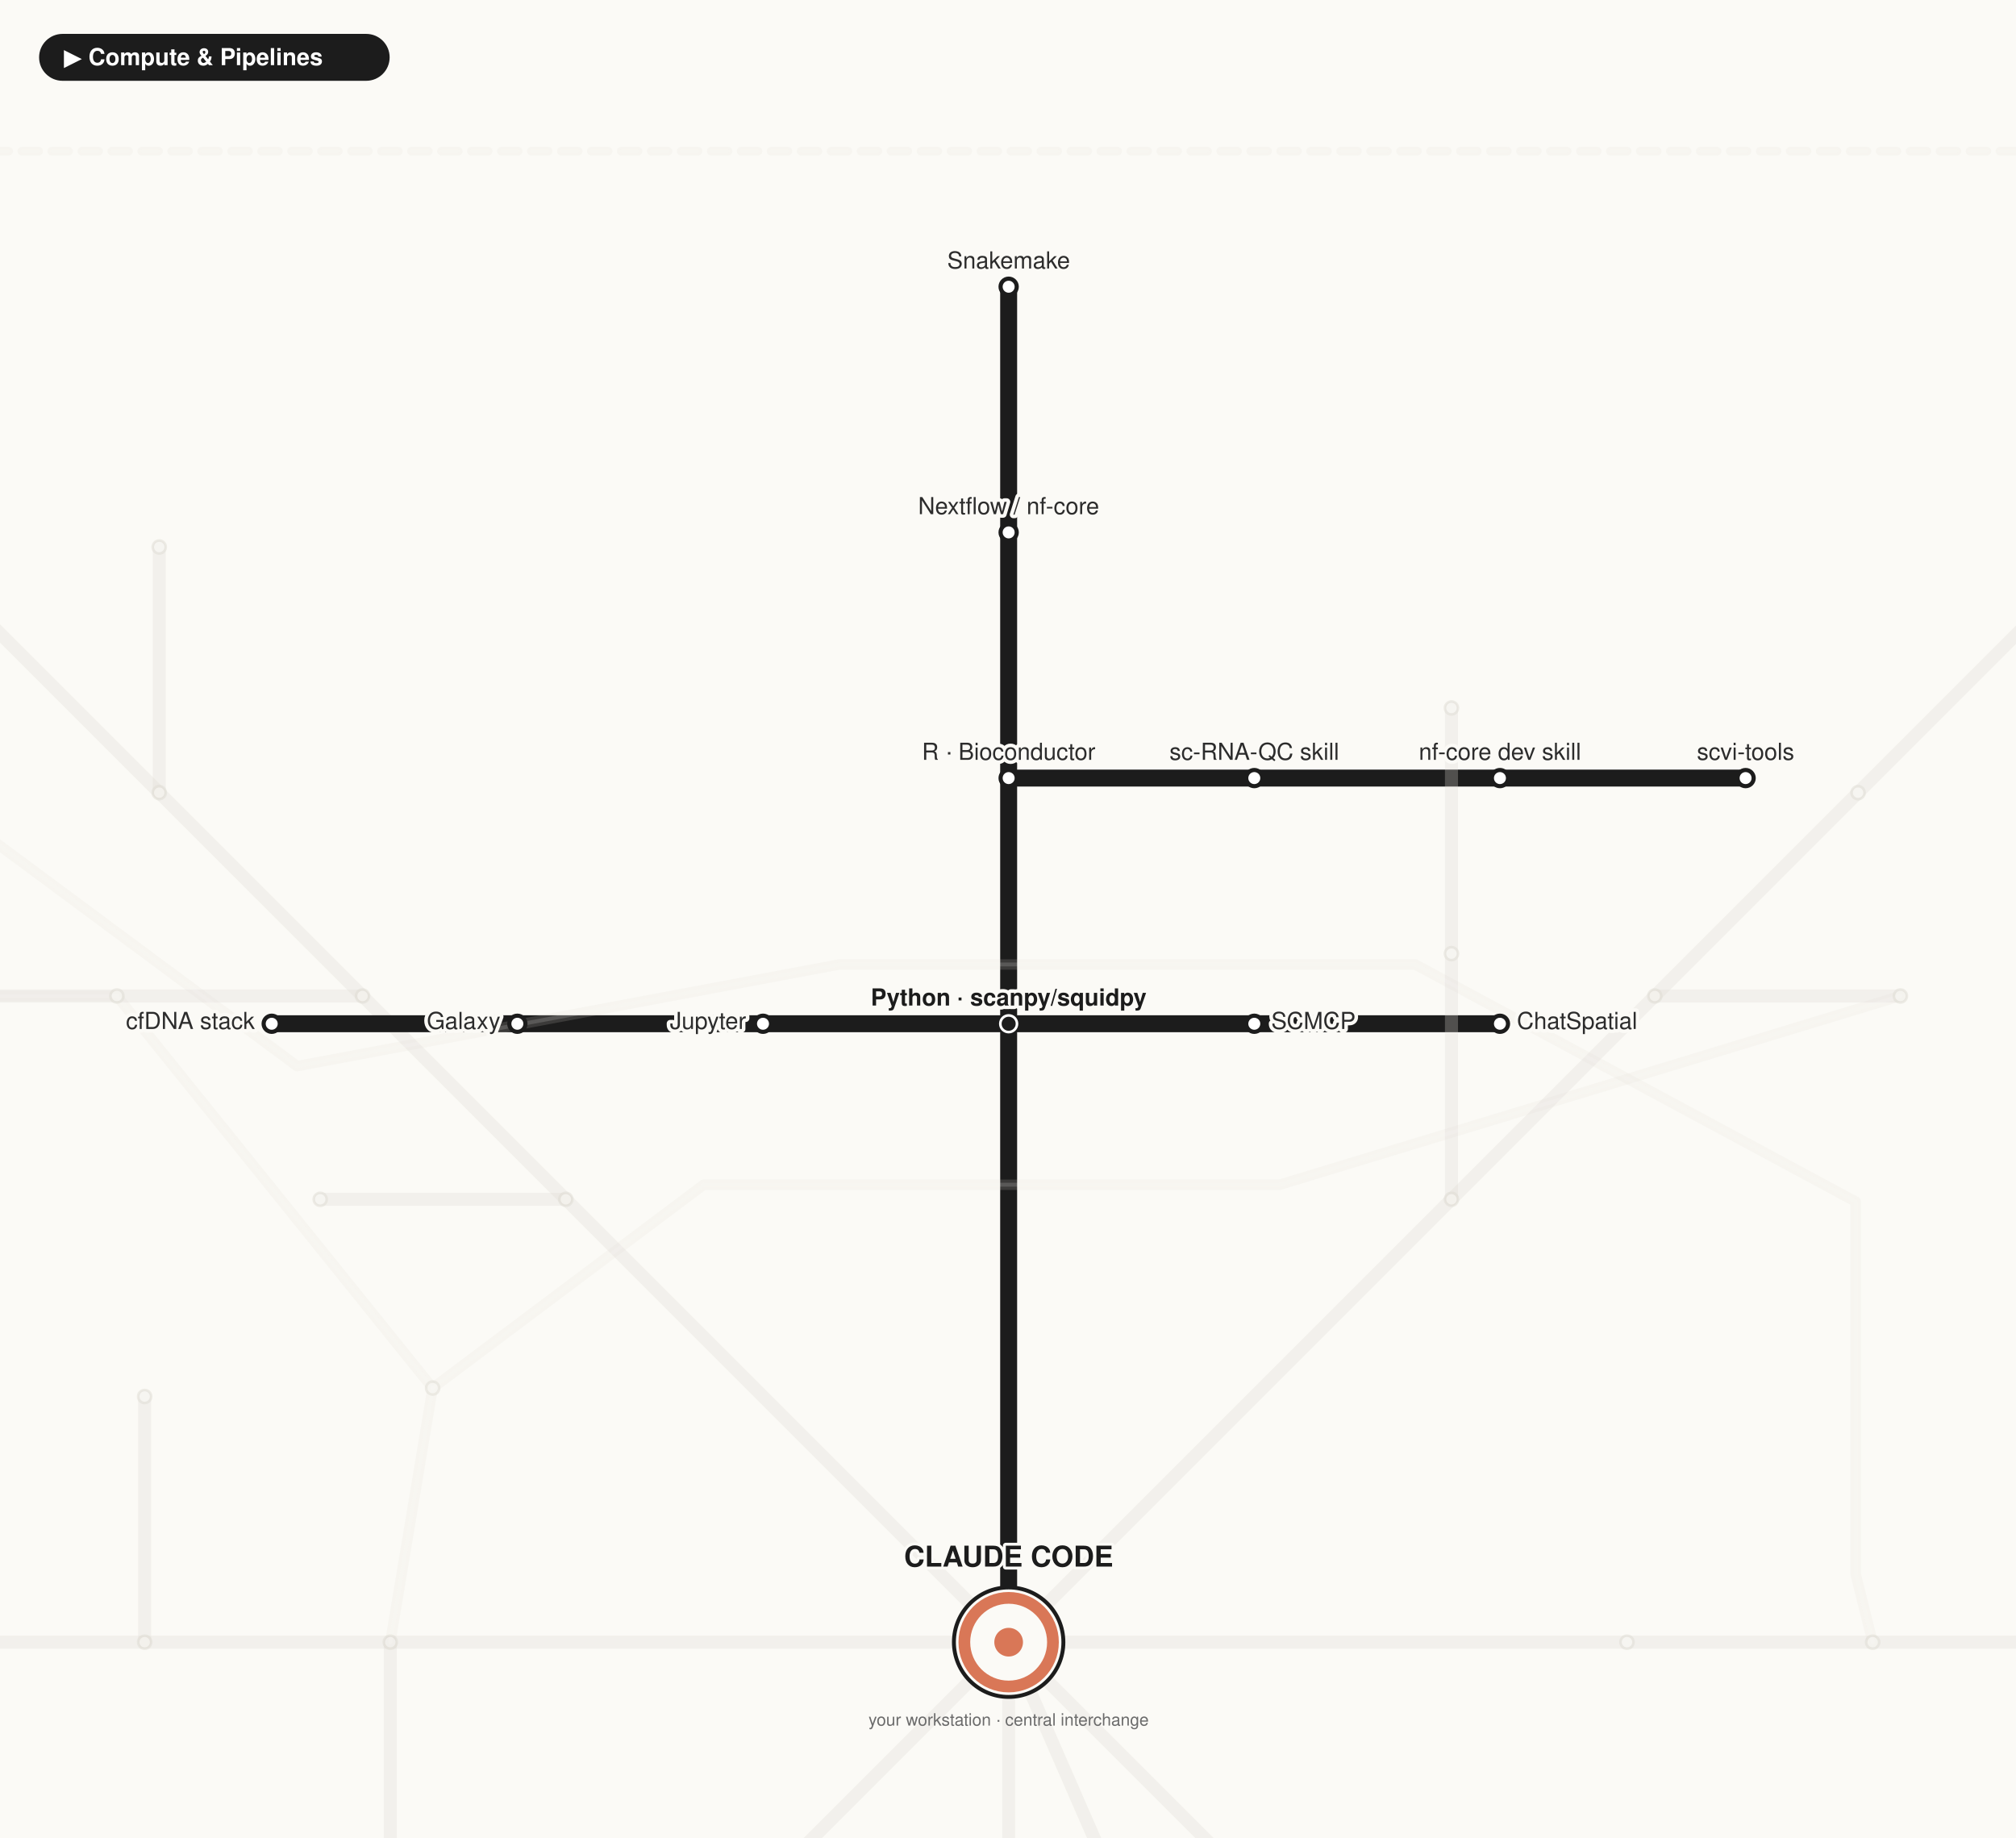
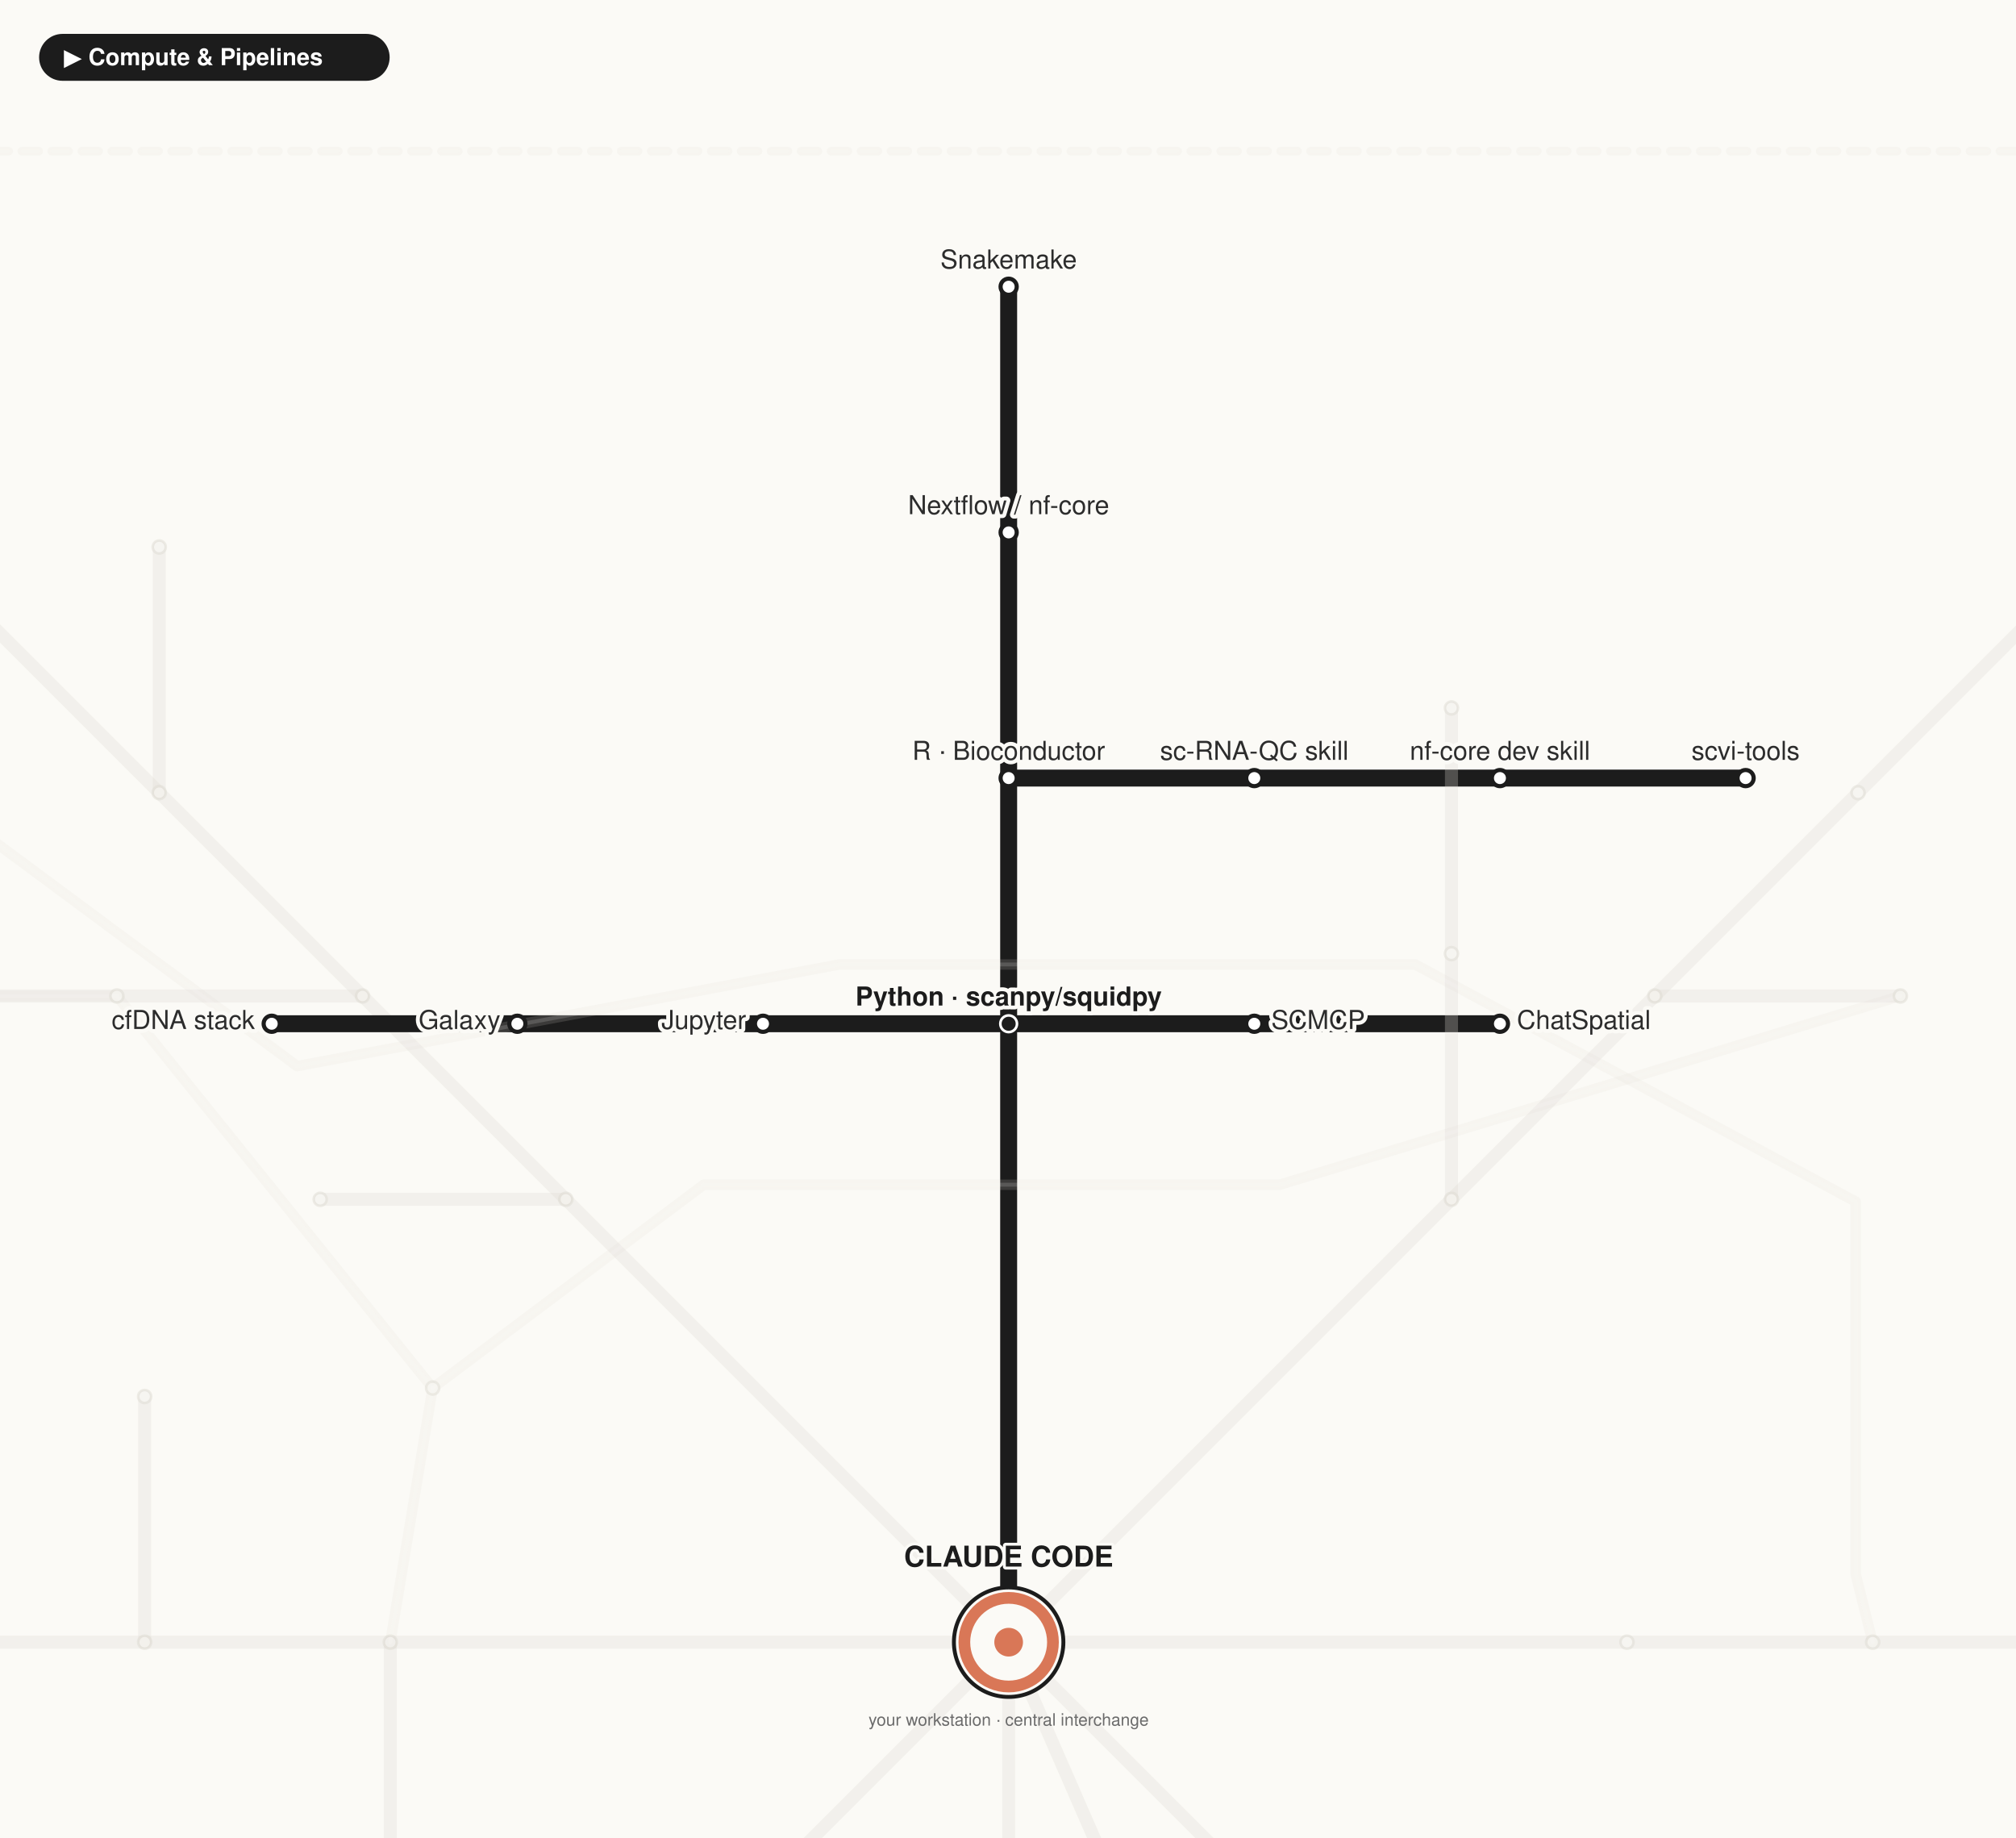
<svg xmlns="http://www.w3.org/2000/svg" id="map" viewBox="1242 446 1547 1410" font-family="Helvetica Neue, Helvetica, Arial, sans-serif">
  <rect x="0" y="0" width="4032" height="3674" fill="#fbfaf6" />
  <path d="M -20 3314 C 887 3274, 1210 3384, 1613 3360 S 2500 3284, 2943 3352 S 3548 3396, 4052 3340" fill="none" stroke="#cfe3ef" stroke-width="40" stroke-linecap="round" opacity="1.0" />
  <text x="195" y="3304" font-size="17" font-style="italic" fill="#5f86a0">the cfDNA river</text>
  <polyline points="2016.0,1706.0 1730.0,1706.0 1541.5,1706.0 1353.0,1706.0 1164.5,1706.0 976.0,1706.0 787.5,1706.0 599.0,1706.0" fill="none" stroke="#dcd9d0" stroke-width="10" stroke-linecap="round" stroke-linejoin="round" opacity="0.28" />
  <polyline points="1541.5,1706.0 1541.5,1894.5 1541.5,2083.0 1541.5,2271.5" fill="none" stroke="#dcd9d0" stroke-width="10" stroke-linecap="round" stroke-linejoin="round" opacity="0.28" />
  <polyline points="1353.0,1706.0 1353.0,1517.5" fill="none" stroke="#dcd9d0" stroke-width="10" stroke-linecap="round" stroke-linejoin="round" opacity="0.28" />
  <polyline points="2016.0,1706.0 1832.2,1522.2 1676.2,1366.2 1520.2,1210.2 1364.2,1054.2 1208.2,898.2 1052.2,742.2" fill="none" stroke="#dcd9d0" stroke-width="10" stroke-linecap="round" stroke-linejoin="round" opacity="0.28" />
  <polyline points="1676.2,1366.2 1487.7,1366.2" fill="none" stroke="#dcd9d0" stroke-width="10" stroke-linecap="round" stroke-linejoin="round" opacity="0.28" />
  <polyline points="1520.2,1210.2 1331.7,1210.2 1143.2,1210.2 954.7,1210.2" fill="none" stroke="#dcd9d0" stroke-width="10" stroke-linecap="round" stroke-linejoin="round" opacity="0.28" />
  <polyline points="1143.2,1210.2 1143.2,1021.7 1143.2,833.2" fill="none" stroke="#dcd9d0" stroke-width="10" stroke-linecap="round" stroke-linejoin="round" opacity="0.28" />
  <polyline points="1364.2,1054.2 1364.2,865.7" fill="none" stroke="#dcd9d0" stroke-width="10" stroke-linecap="round" stroke-linejoin="round" opacity="0.28" />
  <polyline points="2016.0,1706.0 2016.0,1420.0 2016.0,1231.5 2016.0,1043.0 2016.0,854.5 2016.0,666.0" fill="none" stroke="#1C1C1C" stroke-width="13" stroke-linecap="round" stroke-linejoin="round" opacity="1.0" />
  <polyline points="2016.0,1231.5 2204.5,1231.5 2393.0,1231.5" fill="none" stroke="#1C1C1C" stroke-width="13" stroke-linecap="round" stroke-linejoin="round" opacity="1.0" />
  <polyline points="2016.0,1231.5 1827.5,1231.5 1639.0,1231.5 1450.5,1231.5" fill="none" stroke="#1C1C1C" stroke-width="13" stroke-linecap="round" stroke-linejoin="round" opacity="1.0" />
  <polyline points="2016.0,1043.0 2204.5,1043.0 2393.0,1043.0 2581.5,1043.0" fill="none" stroke="#1C1C1C" stroke-width="13" stroke-linecap="round" stroke-linejoin="round" opacity="1.0" />
  <polyline points="2016.0,1706.0 2199.8,1522.2 2355.8,1366.2 2511.8,1210.2 2667.8,1054.2 2823.8,898.2" fill="none" stroke="#dcd9d0" stroke-width="10" stroke-linecap="round" stroke-linejoin="round" opacity="0.28" />
  <polyline points="2355.8,1366.2 2355.8,1177.7 2355.8,989.2" fill="none" stroke="#dcd9d0" stroke-width="10" stroke-linecap="round" stroke-linejoin="round" opacity="0.28" />
  <polyline points="2511.8,1210.2 2700.3,1210.2" fill="none" stroke="#dcd9d0" stroke-width="10" stroke-linecap="round" stroke-linejoin="round" opacity="0.28" />
  <polyline points="2823.8,898.2 3012.3,898.2" fill="none" stroke="#dcd9d0" stroke-width="10" stroke-linecap="round" stroke-linejoin="round" opacity="0.28" />
  <polyline points="2016.0,1706.0 2302.0,1706.0 2490.5,1706.0 2679.0,1706.0 2867.5,1706.0 3056.0,1706.0" fill="none" stroke="#dcd9d0" stroke-width="10" stroke-linecap="round" stroke-linejoin="round" opacity="0.28" />
  <polyline points="3056.0,1706.0 3056.0,1894.5 3056.0,2083.0 3056.0,2271.5" fill="none" stroke="#dcd9d0" stroke-width="10" stroke-linecap="round" stroke-linejoin="round" opacity="0.28" />
  <polyline points="2016.0,1706.0 2199.8,1889.8 2355.8,2045.8 2511.8,2201.8 2667.8,2357.8 2823.8,2513.8" fill="none" stroke="#dcd9d0" stroke-width="10" stroke-linecap="round" stroke-linejoin="round" opacity="0.28" />
  <polyline points="2355.8,2045.8 2544.3,2045.8 2732.8,2045.8" fill="none" stroke="#dcd9d0" stroke-width="10" stroke-linecap="round" stroke-linejoin="round" opacity="0.28" />
  <polyline points="2823.8,2513.8 2823.8,2702.3" fill="none" stroke="#dcd9d0" stroke-width="10" stroke-linecap="round" stroke-linejoin="round" opacity="0.28" />
  <polyline points="2016.0,1706.0 2016.0,1992.0 2016.0,2180.5 2016.0,2369.0 2016.0,2557.5 2016.0,2746.0" fill="none" stroke="#dcd9d0" stroke-width="10" stroke-linecap="round" stroke-linejoin="round" opacity="0.28" />
  <polyline points="2016.0,2180.5 1827.5,2180.5 1639.0,2180.5" fill="none" stroke="#dcd9d0" stroke-width="10" stroke-linecap="round" stroke-linejoin="round" opacity="0.28" />
  <polyline points="2016.0,2369.0 1827.5,2369.0 1639.0,2369.0" fill="none" stroke="#dcd9d0" stroke-width="10" stroke-linecap="round" stroke-linejoin="round" opacity="0.28" />
  <polyline points="2016.0,2557.5 1827.5,2557.5 1639.0,2557.5" fill="none" stroke="#dcd9d0" stroke-width="10" stroke-linecap="round" stroke-linejoin="round" opacity="0.28" />
  <polyline points="2016.0,1706.0 1832.2,1889.8 1676.2,2045.8 1520.2,2201.8 1364.2,2357.8" fill="none" stroke="#dcd9d0" stroke-width="10" stroke-linecap="round" stroke-linejoin="round" opacity="0.28" />
  <polyline points="1676.2,2045.8 1487.7,2045.8 1299.2,2045.8 1110.7,2045.8 922.2,2045.8" fill="none" stroke="#dcd9d0" stroke-width="10" stroke-linecap="round" stroke-linejoin="round" opacity="0.28" />
  <polyline points="2016.0,1706.0 2109.6,1920.5 2190.2,2105.1 2270.8,2289.7 2351.4,2474.3 2432.0,2658.9 2512.6,2843.5" fill="none" stroke="#dcd9d0" stroke-width="10" stroke-linecap="round" stroke-linejoin="round" opacity="0.28" />
  <polyline points="954.7,1210.2 1143.2,1210.2 1331.7,1210.2 1574.0,1511.0 1541.5,1706.0" fill="none" stroke="#dcd9d0" stroke-width="8.0" stroke-linecap="round" stroke-linejoin="round" opacity="0.16" />
  <polyline points="954.7,1210.2 1143.2,1210.2 1331.7,1210.2 1574.0,1511.0 1541.5,1706.0" fill="none" stroke="#fbfaf6" stroke-width="3.0" stroke-linecap="round" stroke-linejoin="round" opacity="0.16" />
  <polyline points="1574.0,1511.0 1782.0,1355.0 2224.0,1355.0 2700.3,1210.2" fill="none" stroke="#dcd9d0" stroke-width="8.0" stroke-linecap="round" stroke-linejoin="round" opacity="0.16" />
  <polyline points="1574.0,1511.0 1782.0,1355.0 2224.0,1355.0 2700.3,1210.2" fill="none" stroke="#fbfaf6" stroke-width="3.0" stroke-linecap="round" stroke-linejoin="round" opacity="0.16" />
  <polyline points="1143.2,833.2 1143.2,1021.7 1470.0,1264.0 1886.0,1186.0 2328.0,1186.0 2666.0,1368.0 2666.0,1654.0 2679.0,1706.0" fill="none" stroke="#dcd9d0" stroke-width="8.0" stroke-linecap="round" stroke-linejoin="round" opacity="0.16" />
  <polyline points="1143.2,833.2 1143.2,1021.7 1470.0,1264.0 1886.0,1186.0 2328.0,1186.0 2666.0,1368.0 2666.0,1654.0 2679.0,1706.0" fill="none" stroke="#fbfaf6" stroke-width="3.0" stroke-linecap="round" stroke-linejoin="round" opacity="0.16" />
  <polyline points="3134.0,562.0 3174.6,565.6 3214.0,576.1 3251.0,593.4 3284.4,616.7 3313.3,645.6 3336.6,679.0 3353.9,716.0 3364.4,755.4 3368.0,796.0 3368.0,2616.0 3364.4,2656.6 3353.9,2696.0 3336.6,2733.0 3313.3,2766.4 3284.4,2795.3 3251.0,2818.6 3214.0,2835.9 3174.6,2846.4 3134.0,2850.0 898.0,2850.0 857.4,2846.4 818.0,2835.9 781.0,2818.6 747.6,2795.3 718.7,2766.4 695.4,2733.0 678.1,2696.0 667.6,2656.6 664.0,2616.0 664.0,796.0 667.6,755.4 678.1,716.0 695.4,679.0 718.7,645.6 747.6,616.7 781.0,593.4 818.0,576.1 857.4,565.6 898.0,562.0 3134.0,562.0" fill="none" stroke="#dcd9d0" stroke-width="6.5" stroke-linecap="round" stroke-linejoin="round" opacity="0.16" stroke-dasharray="13 10" />
  <polyline points="3134.0,562.0 3174.6,565.6 3214.0,576.1 3251.0,593.4 3284.4,616.7 3313.3,645.6 3336.6,679.0 3353.9,716.0 3364.4,755.4 3368.0,796.0 3368.0,2616.0 3364.4,2656.6 3353.9,2696.0 3336.6,2733.0 3313.3,2766.4 3284.4,2795.3 3251.0,2818.6 3214.0,2835.9 3174.6,2846.4 3134.0,2850.0 898.0,2850.0 857.4,2846.4 818.0,2835.9 781.0,2818.6 747.6,2795.3 718.7,2766.4 695.4,2733.0 678.1,2696.0 667.6,2656.6 664.0,2616.0 664.0,796.0 667.6,755.4 678.1,716.0 695.4,679.0 718.7,645.6 747.6,616.7 781.0,593.4 818.0,576.1 857.4,565.6 898.0,562.0 3134.0,562.0" fill="none" stroke="#fbfaf6" stroke-width="2.3" stroke-linecap="round" stroke-linejoin="round" opacity="0.16" stroke-dasharray="13 10" />
  <circle class="stn" data-sid="pubmed" cx="1541.5" cy="1706.0" r="5.0" fill="#fbfaf6" stroke="#dcd9d0" stroke-width="2.0" opacity="0.45" />
  <circle class="hit" data-sid="pubmed" cx="1541.5" cy="1706.0" r="15" fill="#000" opacity="0" />
  <circle class="stn" data-sid="consensus" cx="1353.0" cy="1706.0" r="5.0" fill="#fbfaf6" stroke="#dcd9d0" stroke-width="2.0" opacity="0.45" />
  <circle class="hit" data-sid="consensus" cx="1353.0" cy="1706.0" r="15" fill="#000" opacity="0" />
  <circle class="stn" data-sid="europepmc" cx="1164.5" cy="1706.0" r="5.0" fill="#fbfaf6" stroke="#dcd9d0" stroke-width="2.0" opacity="0.45" />
  <circle class="hit" data-sid="europepmc" cx="1164.5" cy="1706.0" r="15" fill="#000" opacity="0" />
  <circle class="stn" data-sid="biorxiv" cx="976.0" cy="1706.0" r="5.0" fill="#fbfaf6" stroke="#dcd9d0" stroke-width="2.0" opacity="0.45" />
  <circle class="hit" data-sid="biorxiv" cx="976.0" cy="1706.0" r="15" fill="#000" opacity="0" />
  <circle class="stn" data-sid="medrxiv" cx="787.5" cy="1706.0" r="5.0" fill="#fbfaf6" stroke="#dcd9d0" stroke-width="2.0" opacity="0.45" />
  <circle class="hit" data-sid="medrxiv" cx="787.5" cy="1706.0" r="15" fill="#000" opacity="0" />
  <circle class="stn" data-sid="semscholar" cx="599.0" cy="1706.0" r="5.0" fill="#fbfaf6" stroke="#dcd9d0" stroke-width="2.0" opacity="0.45" />
  <circle class="hit" data-sid="semscholar" cx="599.0" cy="1706.0" r="15" fill="#000" opacity="0" />
  <circle class="stn" data-sid="deepresearch" cx="1541.5" cy="1894.5" r="5.0" fill="#fbfaf6" stroke="#dcd9d0" stroke-width="2.0" opacity="0.45" />
  <circle class="hit" data-sid="deepresearch" cx="1541.5" cy="1894.5" r="15" fill="#000" opacity="0" />
  <circle class="stn" data-sid="litreview" cx="1541.5" cy="2083.0" r="5.0" fill="#fbfaf6" stroke="#dcd9d0" stroke-width="2.0" opacity="0.45" />
  <circle class="hit" data-sid="litreview" cx="1541.5" cy="2083.0" r="15" fill="#000" opacity="0" />
  <circle class="stn" data-sid="researchlookup" cx="1541.5" cy="2271.5" r="5.0" fill="#fbfaf6" stroke="#dcd9d0" stroke-width="2.0" opacity="0.45" />
  <circle class="hit" data-sid="researchlookup" cx="1541.5" cy="2271.5" r="15" fill="#000" opacity="0" />
  <circle class="stn" data-sid="wiley" cx="1353.0" cy="1517.5" r="5.0" fill="#fbfaf6" stroke="#dcd9d0" stroke-width="2.0" opacity="0.45" />
  <circle class="hit" data-sid="wiley" cx="1353.0" cy="1517.5" r="15" fill="#000" opacity="0" />
  <circle class="stn" data-sid="synapse" cx="1676.2" cy="1366.2" r="5.0" fill="#fbfaf6" stroke="#dcd9d0" stroke-width="2.0" opacity="0.45" />
  <circle class="hit" data-sid="synapse" cx="1676.2" cy="1366.2" r="15" fill="#000" opacity="0" />
  <circle class="stn" data-sid="geosra" cx="1520.2" cy="1210.2" r="5.0" fill="#fbfaf6" stroke="#dcd9d0" stroke-width="2.0" opacity="0.45" />
  <circle class="hit" data-sid="geosra" cx="1520.2" cy="1210.2" r="15" fill="#000" opacity="0" />
  <circle class="stn" data-sid="ensembldb" cx="1364.2" cy="1054.2" r="5.0" fill="#fbfaf6" stroke="#dcd9d0" stroke-width="2.0" opacity="0.45" />
  <circle class="hit" data-sid="ensembldb" cx="1364.2" cy="1054.2" r="15" fill="#000" opacity="0" />
  <circle class="stn" data-sid="ucsc" cx="1208.2" cy="898.2" r="5.0" fill="#fbfaf6" stroke="#dcd9d0" stroke-width="2.0" opacity="0.45" />
  <circle class="hit" data-sid="ucsc" cx="1208.2" cy="898.2" r="15" fill="#000" opacity="0" />
  <circle class="stn" data-sid="gdc" cx="1052.2" cy="742.2" r="5.0" fill="#fbfaf6" stroke="#dcd9d0" stroke-width="2.0" opacity="0.45" />
  <circle class="hit" data-sid="gdc" cx="1052.2" cy="742.2" r="15" fill="#000" opacity="0" />
  <circle class="stn" data-sid="ena" cx="1487.7" cy="1366.2" r="5.0" fill="#fbfaf6" stroke="#dcd9d0" stroke-width="2.0" opacity="0.45" />
  <circle class="hit" data-sid="ena" cx="1487.7" cy="1366.2" r="15" fill="#000" opacity="0" />
  <circle class="stn" data-sid="clinvar" cx="1331.7" cy="1210.2" r="5.0" fill="#fbfaf6" stroke="#dcd9d0" stroke-width="2.0" opacity="0.45" />
  <circle class="hit" data-sid="clinvar" cx="1331.7" cy="1210.2" r="15" fill="#000" opacity="0" />
  <circle class="stn" data-sid="cbioportal" cx="1143.2" cy="1210.2" r="5.0" fill="#fbfaf6" stroke="#dcd9d0" stroke-width="2.0" opacity="0.45" />
  <circle class="hit" data-sid="cbioportal" cx="1143.2" cy="1210.2" r="15" fill="#000" opacity="0" />
  <circle class="stn" data-sid="depmap" cx="954.7" cy="1210.2" r="5.0" fill="#fbfaf6" stroke="#dcd9d0" stroke-width="2.0" opacity="0.45" />
  <circle class="hit" data-sid="depmap" cx="954.7" cy="1210.2" r="15" fill="#000" opacity="0" />
  <circle class="stn" data-sid="cbioportalmcp" cx="1143.2" cy="1021.7" r="5.0" fill="#fbfaf6" stroke="#dcd9d0" stroke-width="2.0" opacity="0.45" />
  <circle class="hit" data-sid="cbioportalmcp" cx="1143.2" cy="1021.7" r="15" fill="#000" opacity="0" />
  <circle class="stn" data-sid="opentargets" cx="1143.2" cy="833.2" r="5.0" fill="#fbfaf6" stroke="#dcd9d0" stroke-width="2.0" opacity="0.45" />
  <circle class="hit" data-sid="opentargets" cx="1143.2" cy="833.2" r="15" fill="#000" opacity="0" />
  <circle class="stn" data-sid="cellxgene" cx="1364.2" cy="865.7" r="5.0" fill="#fbfaf6" stroke="#dcd9d0" stroke-width="2.0" opacity="0.45" />
  <circle class="hit" data-sid="cellxgene" cx="1364.2" cy="865.7" r="15" fill="#000" opacity="0" />
  <circle class="stn" data-sid="python" cx="2016.0" cy="1231.5" r="6.4" fill="#1C1C1C" stroke="#ffffff" stroke-width="2.0" />
  <circle class="hit" data-sid="python" cx="2016.0" cy="1231.5" r="15" fill="#000" opacity="0" />
  <circle class="stn" data-sid="bioconductor" cx="2016.0" cy="1043.0" r="6.2" fill="#ffffff" stroke="#1C1C1C" stroke-width="3.2" />
  <circle class="hit" data-sid="bioconductor" cx="2016.0" cy="1043.0" r="15" fill="#000" opacity="0" />
  <circle class="stn" data-sid="nextflow" cx="2016.0" cy="854.5" r="6.2" fill="#ffffff" stroke="#1C1C1C" stroke-width="3.2" />
  <circle class="hit" data-sid="nextflow" cx="2016.0" cy="854.5" r="15" fill="#000" opacity="0" />
  <circle class="stn" data-sid="snakemake" cx="2016.0" cy="666.0" r="6.2" fill="#ffffff" stroke="#1C1C1C" stroke-width="3.2" />
  <circle class="hit" data-sid="snakemake" cx="2016.0" cy="666.0" r="15" fill="#000" opacity="0" />
  <circle class="stn" data-sid="scmcp" cx="2204.5" cy="1231.5" r="6.2" fill="#ffffff" stroke="#1C1C1C" stroke-width="3.2" />
  <circle class="hit" data-sid="scmcp" cx="2204.5" cy="1231.5" r="15" fill="#000" opacity="0" />
  <circle class="stn" data-sid="chatspatial" cx="2393.0" cy="1231.5" r="6.2" fill="#ffffff" stroke="#1C1C1C" stroke-width="3.2" />
  <circle class="hit" data-sid="chatspatial" cx="2393.0" cy="1231.5" r="15" fill="#000" opacity="0" />
  <circle class="stn" data-sid="jupyter" cx="1827.5" cy="1231.5" r="6.2" fill="#ffffff" stroke="#1C1C1C" stroke-width="3.2" />
  <circle class="hit" data-sid="jupyter" cx="1827.5" cy="1231.5" r="15" fill="#000" opacity="0" />
  <circle class="stn" data-sid="galaxy" cx="1639.0" cy="1231.5" r="6.2" fill="#ffffff" stroke="#1C1C1C" stroke-width="3.2" />
  <circle class="hit" data-sid="galaxy" cx="1639.0" cy="1231.5" r="15" fill="#000" opacity="0" />
  <circle class="stn" data-sid="cfdna" cx="1450.5" cy="1231.5" r="6.2" fill="#ffffff" stroke="#1C1C1C" stroke-width="3.2" />
  <circle class="hit" data-sid="cfdna" cx="1450.5" cy="1231.5" r="15" fill="#000" opacity="0" />
  <circle class="stn" data-sid="scqc" cx="2204.5" cy="1043.0" r="6.2" fill="#ffffff" stroke="#1C1C1C" stroke-width="3.2" />
  <circle class="hit" data-sid="scqc" cx="2204.5" cy="1043.0" r="15" fill="#000" opacity="0" />
  <circle class="stn" data-sid="nfcoreskill" cx="2393.0" cy="1043.0" r="6.2" fill="#ffffff" stroke="#1C1C1C" stroke-width="3.2" />
  <circle class="hit" data-sid="nfcoreskill" cx="2393.0" cy="1043.0" r="15" fill="#000" opacity="0" />
  <circle class="stn" data-sid="scvitools" cx="2581.5" cy="1043.0" r="6.2" fill="#ffffff" stroke="#1C1C1C" stroke-width="3.2" />
  <circle class="hit" data-sid="scvitools" cx="2581.5" cy="1043.0" r="15" fill="#000" opacity="0" />
  <circle class="stn" data-sid="statsmodels" cx="2355.8" cy="1366.2" r="5.0" fill="#fbfaf6" stroke="#dcd9d0" stroke-width="2.0" opacity="0.45" />
  <circle class="hit" data-sid="statsmodels" cx="2355.8" cy="1366.2" r="15" fill="#000" opacity="0" />
  <circle class="stn" data-sid="survival" cx="2511.8" cy="1210.2" r="5.0" fill="#fbfaf6" stroke="#dcd9d0" stroke-width="2.0" opacity="0.45" />
  <circle class="hit" data-sid="survival" cx="2511.8" cy="1210.2" r="15" fill="#000" opacity="0" />
  <circle class="stn" data-sid="reporting" cx="2667.8" cy="1054.2" r="5.0" fill="#fbfaf6" stroke="#dcd9d0" stroke-width="2.0" opacity="0.45" />
  <circle class="hit" data-sid="reporting" cx="2667.8" cy="1054.2" r="15" fill="#000" opacity="0" />
  <circle class="stn" data-sid="peerreview" cx="2823.8" cy="898.2" r="5.0" fill="#fbfaf6" stroke="#dcd9d0" stroke-width="2.0" opacity="0.45" />
  <circle class="hit" data-sid="peerreview" cx="2823.8" cy="898.2" r="15" fill="#000" opacity="0" />
  <circle class="stn" data-sid="power" cx="2355.8" cy="1177.7" r="5.0" fill="#fbfaf6" stroke="#dcd9d0" stroke-width="2.0" opacity="0.45" />
  <circle class="hit" data-sid="power" cx="2355.8" cy="1177.7" r="15" fill="#000" opacity="0" />
  <circle class="stn" data-sid="bayes" cx="2355.8" cy="989.2" r="5.0" fill="#fbfaf6" stroke="#dcd9d0" stroke-width="2.0" opacity="0.45" />
  <circle class="hit" data-sid="bayes" cx="2355.8" cy="989.2" r="15" fill="#000" opacity="0" />
  <circle class="stn" data-sid="ctgmcp" cx="2700.3" cy="1210.2" r="5.0" fill="#fbfaf6" stroke="#dcd9d0" stroke-width="2.0" opacity="0.45" />
  <circle class="hit" data-sid="ctgmcp" cx="2700.3" cy="1210.2" r="15" fill="#000" opacity="0" />
  <circle class="stn" data-sid="critthink" cx="3012.3" cy="898.2" r="5.0" fill="#fbfaf6" stroke="#dcd9d0" stroke-width="2.0" opacity="0.45" />
  <circle class="hit" data-sid="critthink" cx="3012.3" cy="898.2" r="15" fill="#000" opacity="0" />
  <circle class="stn" data-sid="clinreports" cx="2490.5" cy="1706.0" r="5.0" fill="#fbfaf6" stroke="#dcd9d0" stroke-width="2.0" opacity="0.45" />
  <circle class="hit" data-sid="clinreports" cx="2490.5" cy="1706.0" r="15" fill="#000" opacity="0" />
  <circle class="stn" data-sid="decision" cx="2679.0" cy="1706.0" r="5.0" fill="#fbfaf6" stroke="#dcd9d0" stroke-width="2.0" opacity="0.45" />
  <circle class="hit" data-sid="decision" cx="2679.0" cy="1706.0" r="15" fill="#000" opacity="0" />
  <circle class="stn" data-sid="treatment" cx="2867.5" cy="1706.0" r="5.0" fill="#fbfaf6" stroke="#dcd9d0" stroke-width="2.0" opacity="0.45" />
  <circle class="hit" data-sid="treatment" cx="2867.5" cy="1706.0" r="15" fill="#000" opacity="0" />
  <circle class="stn" data-sid="cltrials" cx="3056.0" cy="1706.0" r="5.0" fill="#fbfaf6" stroke="#dcd9d0" stroke-width="2.0" opacity="0.45" />
  <circle class="hit" data-sid="cltrials" cx="3056.0" cy="1706.0" r="15" fill="#000" opacity="0" />
  <circle class="stn" data-sid="euctr" cx="3056.0" cy="1894.5" r="5.0" fill="#fbfaf6" stroke="#dcd9d0" stroke-width="2.0" opacity="0.45" />
  <circle class="hit" data-sid="euctr" cx="3056.0" cy="1894.5" r="15" fill="#000" opacity="0" />
  <circle class="stn" data-sid="fdaema" cx="3056.0" cy="2083.0" r="5.0" fill="#fbfaf6" stroke="#dcd9d0" stroke-width="2.0" opacity="0.45" />
  <circle class="hit" data-sid="fdaema" cx="3056.0" cy="2083.0" r="15" fill="#000" opacity="0" />
  <circle class="stn" data-sid="whoictrp" cx="3056.0" cy="2271.5" r="5.0" fill="#fbfaf6" stroke="#dcd9d0" stroke-width="2.0" opacity="0.45" />
  <circle class="hit" data-sid="whoictrp" cx="3056.0" cy="2271.5" r="15" fill="#000" opacity="0" />
  <circle class="stn" data-sid="biorender" cx="2355.8" cy="2045.8" r="5.0" fill="#fbfaf6" stroke="#dcd9d0" stroke-width="2.0" opacity="0.45" />
  <circle class="hit" data-sid="biorender" cx="2355.8" cy="2045.8" r="15" fill="#000" opacity="0" />
  <circle class="stn" data-sid="schematics" cx="2511.8" cy="2201.8" r="5.0" fill="#fbfaf6" stroke="#dcd9d0" stroke-width="2.0" opacity="0.45" />
  <circle class="hit" data-sid="schematics" cx="2511.8" cy="2201.8" r="15" fill="#000" opacity="0" />
  <circle class="stn" data-sid="infographics" cx="2667.8" cy="2357.8" r="5.0" fill="#fbfaf6" stroke="#dcd9d0" stroke-width="2.0" opacity="0.45" />
  <circle class="hit" data-sid="infographics" cx="2667.8" cy="2357.8" r="15" fill="#000" opacity="0" />
  <circle class="stn" data-sid="imagegen" cx="2823.8" cy="2513.8" r="5.0" fill="#fbfaf6" stroke="#dcd9d0" stroke-width="2.0" opacity="0.45" />
  <circle class="hit" data-sid="imagegen" cx="2823.8" cy="2513.8" r="15" fill="#000" opacity="0" />
  <circle class="stn" data-sid="mermaid" cx="2544.3" cy="2045.8" r="5.0" fill="#fbfaf6" stroke="#dcd9d0" stroke-width="2.0" opacity="0.45" />
  <circle class="hit" data-sid="mermaid" cx="2544.3" cy="2045.8" r="15" fill="#000" opacity="0" />
  <circle class="stn" data-sid="figma" cx="2732.8" cy="2045.8" r="5.0" fill="#fbfaf6" stroke="#dcd9d0" stroke-width="2.0" opacity="0.45" />
  <circle class="hit" data-sid="figma" cx="2732.8" cy="2045.8" r="15" fill="#000" opacity="0" />
  <circle class="stn" data-sid="gptimage" cx="2823.8" cy="2702.3" r="5.0" fill="#fbfaf6" stroke="#dcd9d0" stroke-width="2.0" opacity="0.45" />
  <circle class="hit" data-sid="gptimage" cx="2823.8" cy="2702.3" r="15" fill="#000" opacity="0" />
  <circle class="stn" data-sid="sciwriting" cx="2016.0" cy="2180.5" r="5.0" fill="#fbfaf6" stroke="#dcd9d0" stroke-width="2.0" opacity="0.45" />
  <circle class="hit" data-sid="sciwriting" cx="2016.0" cy="2180.5" r="15" fill="#000" opacity="0" />
  <circle class="stn" data-sid="citation" cx="2016.0" cy="2369.0" r="5.0" fill="#fbfaf6" stroke="#dcd9d0" stroke-width="2.0" opacity="0.45" />
  <circle class="hit" data-sid="citation" cx="2016.0" cy="2369.0" r="15" fill="#000" opacity="0" />
  <circle class="stn" data-sid="venue" cx="2016.0" cy="2557.5" r="5.0" fill="#fbfaf6" stroke="#dcd9d0" stroke-width="2.0" opacity="0.45" />
  <circle class="hit" data-sid="venue" cx="2016.0" cy="2557.5" r="15" fill="#000" opacity="0" />
  <circle class="stn" data-sid="grants" cx="2016.0" cy="2746.0" r="5.0" fill="#fbfaf6" stroke="#dcd9d0" stroke-width="2.0" opacity="0.45" />
  <circle class="hit" data-sid="grants" cx="2016.0" cy="2746.0" r="15" fill="#000" opacity="0" />
  <circle class="stn" data-sid="office" cx="1827.5" cy="2180.5" r="5.0" fill="#fbfaf6" stroke="#dcd9d0" stroke-width="2.0" opacity="0.45" />
  <circle class="hit" data-sid="office" cx="1827.5" cy="2180.5" r="15" fill="#000" opacity="0" />
  <circle class="stn" data-sid="markitdown" cx="1639.0" cy="2180.5" r="5.0" fill="#fbfaf6" stroke="#dcd9d0" stroke-width="2.0" opacity="0.45" />
  <circle class="hit" data-sid="markitdown" cx="1639.0" cy="2180.5" r="15" fill="#000" opacity="0" />
  <circle class="stn" data-sid="humanizer" cx="1827.5" cy="2369.0" r="5.0" fill="#fbfaf6" stroke="#dcd9d0" stroke-width="2.0" opacity="0.45" />
  <circle class="hit" data-sid="humanizer" cx="1827.5" cy="2369.0" r="15" fill="#000" opacity="0" />
  <circle class="stn" data-sid="slides" cx="1639.0" cy="2369.0" r="5.0" fill="#fbfaf6" stroke="#dcd9d0" stroke-width="2.0" opacity="0.45" />
  <circle class="hit" data-sid="slides" cx="1639.0" cy="2369.0" r="15" fill="#000" opacity="0" />
  <circle class="stn" data-sid="paper2web" cx="1827.5" cy="2557.5" r="5.0" fill="#fbfaf6" stroke="#dcd9d0" stroke-width="2.0" opacity="0.45" />
  <circle class="hit" data-sid="paper2web" cx="1827.5" cy="2557.5" r="15" fill="#000" opacity="0" />
  <circle class="stn" data-sid="posters" cx="1639.0" cy="2557.5" r="5.0" fill="#fbfaf6" stroke="#dcd9d0" stroke-width="2.0" opacity="0.45" />
  <circle class="hit" data-sid="posters" cx="1639.0" cy="2557.5" r="15" fill="#000" opacity="0" />
  <circle class="stn" data-sid="drive" cx="1676.2" cy="2045.8" r="5.0" fill="#fbfaf6" stroke="#dcd9d0" stroke-width="2.0" opacity="0.45" />
  <circle class="hit" data-sid="drive" cx="1676.2" cy="2045.8" r="15" fill="#000" opacity="0" />
  <circle class="stn" data-sid="workflows" cx="1520.2" cy="2201.8" r="5.0" fill="#fbfaf6" stroke="#dcd9d0" stroke-width="2.0" opacity="0.45" />
  <circle class="hit" data-sid="workflows" cx="1520.2" cy="2201.8" r="15" fill="#000" opacity="0" />
  <circle class="stn" data-sid="gmail" cx="1487.7" cy="2045.8" r="5.0" fill="#fbfaf6" stroke="#dcd9d0" stroke-width="2.0" opacity="0.45" />
  <circle class="hit" data-sid="gmail" cx="1487.7" cy="2045.8" r="15" fill="#000" opacity="0" />
  <circle class="stn" data-sid="calendar" cx="1299.2" cy="2045.8" r="5.0" fill="#fbfaf6" stroke="#dcd9d0" stroke-width="2.0" opacity="0.45" />
  <circle class="hit" data-sid="calendar" cx="1299.2" cy="2045.8" r="15" fill="#000" opacity="0" />
  <circle class="stn" data-sid="slack" cx="1110.7" cy="2045.8" r="5.0" fill="#fbfaf6" stroke="#dcd9d0" stroke-width="2.0" opacity="0.45" />
  <circle class="hit" data-sid="slack" cx="1110.7" cy="2045.8" r="15" fill="#000" opacity="0" />
  <circle class="stn" data-sid="schedule" cx="922.2" cy="2045.8" r="5.0" fill="#fbfaf6" stroke="#dcd9d0" stroke-width="2.0" opacity="0.45" />
  <circle class="hit" data-sid="schedule" cx="922.2" cy="2045.8" r="15" fill="#000" opacity="0" />
  <circle class="stn" data-sid="paralegalrev" cx="2190.2" cy="2105.1" r="5.0" fill="#fbfaf6" stroke="#dcd9d0" stroke-width="2.0" opacity="0.45" />
  <circle class="hit" data-sid="paralegalrev" cx="2190.2" cy="2105.1" r="15" fill="#000" opacity="0" />
  <circle class="stn" data-sid="gdpr" cx="2270.8" cy="2289.7" r="5.0" fill="#fbfaf6" stroke="#dcd9d0" stroke-width="2.0" opacity="0.45" />
  <circle class="hit" data-sid="gdpr" cx="2270.8" cy="2289.7" r="15" fill="#000" opacity="0" />
  <circle class="stn" data-sid="eugrants" cx="2351.4" cy="2474.3" r="5.0" fill="#fbfaf6" stroke="#dcd9d0" stroke-width="2.0" opacity="0.45" />
  <circle class="hit" data-sid="eugrants" cx="2351.4" cy="2474.3" r="15" fill="#000" opacity="0" />
  <circle class="stn" data-sid="itlaw" cx="2432.0" cy="2658.9" r="5.0" fill="#fbfaf6" stroke="#dcd9d0" stroke-width="2.0" opacity="0.45" />
  <circle class="hit" data-sid="itlaw" cx="2432.0" cy="2658.9" r="15" fill="#000" opacity="0" />
  <circle class="stn" data-sid="uslaw" cx="2512.6" cy="2843.5" r="5.0" fill="#fbfaf6" stroke="#dcd9d0" stroke-width="2.0" opacity="0.45" />
  <circle class="hit" data-sid="uslaw" cx="2512.6" cy="2843.5" r="15" fill="#000" opacity="0" />
  <circle class="stn" data-sid="biomcp" cx="1574.0" cy="1511.0" r="5.0" fill="#fbfaf6" stroke="#dcd9d0" stroke-width="2.0" opacity="0.45" />
  <circle class="hit" data-sid="biomcp" cx="1574.0" cy="1511.0" r="15" fill="#000" opacity="0" />
  <circle class="stn" data-sid="nar" cx="664.0" cy="2044.0" r="5.0" fill="#fbfaf6" stroke="#dcd9d0" stroke-width="2.0" opacity="0.45" />
  <circle class="hit" data-sid="nar" cx="664.0" cy="2044.0" r="15" fill="#000" opacity="0" />
  <circle class="stn" data-sid="biocontextmeta" cx="794.0" cy="2577.0" r="5.0" fill="#fbfaf6" stroke="#dcd9d0" stroke-width="2.0" opacity="0.45" />
  <circle class="hit" data-sid="biocontextmeta" cx="794.0" cy="2577.0" r="15" fill="#000" opacity="0" />
  <circle class="stn" data-sid="marketplace" cx="1236.0" cy="2850.0" r="5.0" fill="#fbfaf6" stroke="#dcd9d0" stroke-width="2.0" opacity="0.45" />
  <circle class="hit" data-sid="marketplace" cx="1236.0" cy="2850.0" r="15" fill="#000" opacity="0" />
  <circle class="stn" data-sid="biocontextai" cx="1652.0" cy="2850.0" r="5.0" fill="#fbfaf6" stroke="#dcd9d0" stroke-width="2.0" opacity="0.45" />
  <circle class="hit" data-sid="biocontextai" cx="1652.0" cy="2850.0" r="15" fill="#000" opacity="0" />
-   <text x="2016.0" y="1217.5" font-size="18" text-anchor="middle" fill="#1c1c1c" font-weight="600" font-style="normal" paint-order="stroke" stroke="#fbfaf6" stroke-width="5.5" stroke-linejoin="round">Python · scanpy/squidpy</text>
-   <text x="2016.0" y="1029.0" font-size="18" text-anchor="middle" fill="#2c2c2c" font-weight="500" font-style="normal" paint-order="stroke" stroke="#fbfaf6" stroke-width="5.5" stroke-linejoin="round">R · Bioconductor</text>
-   <text x="2016.0" y="840.5" font-size="18" text-anchor="middle" fill="#2c2c2c" font-weight="500" font-style="normal" paint-order="stroke" stroke="#fbfaf6" stroke-width="5.5" stroke-linejoin="round">Nextflow / nf-core</text>
-   <text x="2016.0" y="652.0" font-size="18" text-anchor="middle" fill="#2c2c2c" font-weight="500" font-style="normal" paint-order="stroke" stroke="#fbfaf6" stroke-width="5.5" stroke-linejoin="round">Snakemake</text>
-   <text x="2217.5" y="1235.5" font-size="18" text-anchor="start" fill="#2c2c2c" font-weight="500" font-style="normal" paint-order="stroke" stroke="#fbfaf6" stroke-width="5.5" stroke-linejoin="round">SCMCP</text>
-   <text x="2406.0" y="1235.5" font-size="18" text-anchor="start" fill="#2c2c2c" font-weight="500" font-style="normal" paint-order="stroke" stroke="#fbfaf6" stroke-width="5.5" stroke-linejoin="round">ChatSpatial</text>
-   <text x="1814.5" y="1235.5" font-size="18" text-anchor="end" fill="#2c2c2c" font-weight="500" font-style="normal" paint-order="stroke" stroke="#fbfaf6" stroke-width="5.5" stroke-linejoin="round">Jupyter</text>
-   <text x="1626.0" y="1235.5" font-size="18" text-anchor="end" fill="#2c2c2c" font-weight="500" font-style="normal" paint-order="stroke" stroke="#fbfaf6" stroke-width="5.5" stroke-linejoin="round">Galaxy</text>
-   <text x="1437.5" y="1235.5" font-size="18" text-anchor="end" fill="#2c2c2c" font-weight="500" font-style="normal" paint-order="stroke" stroke="#fbfaf6" stroke-width="5.5" stroke-linejoin="round">cfDNA stack</text>
-   <text x="2204.5" y="1029.0" font-size="18" text-anchor="middle" fill="#2c2c2c" font-weight="500" font-style="normal" paint-order="stroke" stroke="#fbfaf6" stroke-width="5.5" stroke-linejoin="round">sc-RNA-QC skill</text>
-   <text x="2393.0" y="1029.0" font-size="18" text-anchor="middle" fill="#2c2c2c" font-weight="500" font-style="normal" paint-order="stroke" stroke="#fbfaf6" stroke-width="5.5" stroke-linejoin="round">nf-core dev skill</text>
-   <text x="2581.5" y="1029.0" font-size="18" text-anchor="middle" fill="#2c2c2c" font-weight="500" font-style="normal" paint-order="stroke" stroke="#fbfaf6" stroke-width="5.5" stroke-linejoin="round">scvi-tools</text>
+   <text x="2016.0" y="1217.5" font-size="20" text-anchor="middle" fill="#1c1c1c" font-weight="600" font-style="normal" paint-order="stroke" stroke="#fbfaf6" stroke-width="6.0" stroke-linejoin="round">Python · scanpy/squidpy</text>
+   <text x="2016.0" y="1029.0" font-size="20" text-anchor="middle" fill="#2c2c2c" font-weight="500" font-style="normal" paint-order="stroke" stroke="#fbfaf6" stroke-width="6.0" stroke-linejoin="round">R · Bioconductor</text>
+   <text x="2016.0" y="840.5" font-size="20" text-anchor="middle" fill="#2c2c2c" font-weight="500" font-style="normal" paint-order="stroke" stroke="#fbfaf6" stroke-width="6.0" stroke-linejoin="round">Nextflow / nf-core</text>
+   <text x="2016.0" y="652.0" font-size="20" text-anchor="middle" fill="#2c2c2c" font-weight="500" font-style="normal" paint-order="stroke" stroke="#fbfaf6" stroke-width="6.0" stroke-linejoin="round">Snakemake</text>
+   <text x="2217.5" y="1235.5" font-size="20" text-anchor="start" fill="#2c2c2c" font-weight="500" font-style="normal" paint-order="stroke" stroke="#fbfaf6" stroke-width="6.0" stroke-linejoin="round">SCMCP</text>
+   <text x="2406.0" y="1235.5" font-size="20" text-anchor="start" fill="#2c2c2c" font-weight="500" font-style="normal" paint-order="stroke" stroke="#fbfaf6" stroke-width="6.0" stroke-linejoin="round">ChatSpatial</text>
+   <text x="1814.5" y="1235.5" font-size="20" text-anchor="end" fill="#2c2c2c" font-weight="500" font-style="normal" paint-order="stroke" stroke="#fbfaf6" stroke-width="6.0" stroke-linejoin="round">Jupyter</text>
+   <text x="1626.0" y="1235.5" font-size="20" text-anchor="end" fill="#2c2c2c" font-weight="500" font-style="normal" paint-order="stroke" stroke="#fbfaf6" stroke-width="6.0" stroke-linejoin="round">Galaxy</text>
+   <text x="1437.5" y="1235.5" font-size="20" text-anchor="end" fill="#2c2c2c" font-weight="500" font-style="normal" paint-order="stroke" stroke="#fbfaf6" stroke-width="6.0" stroke-linejoin="round">cfDNA stack</text>
+   <text x="2204.5" y="1029.0" font-size="20" text-anchor="middle" fill="#2c2c2c" font-weight="500" font-style="normal" paint-order="stroke" stroke="#fbfaf6" stroke-width="6.0" stroke-linejoin="round">sc-RNA-QC skill</text>
+   <text x="2393.0" y="1029.0" font-size="20" text-anchor="middle" fill="#2c2c2c" font-weight="500" font-style="normal" paint-order="stroke" stroke="#fbfaf6" stroke-width="6.0" stroke-linejoin="round">nf-core dev skill</text>
+   <text x="2581.5" y="1029.0" font-size="20" text-anchor="middle" fill="#2c2c2c" font-weight="500" font-style="normal" paint-order="stroke" stroke="#fbfaf6" stroke-width="6.0" stroke-linejoin="round">scvi-tools</text>
  <g opacity="0.3">
    <circle cx="1364.2" cy="2357.8" r="20" fill="#ffffff" stroke="#10a37f" stroke-width="6" />
    <circle cx="1364.2" cy="2357.8" r="7" fill="#10a37f" />
    <circle class="hit" data-sid="codex" cx="1364.2" cy="2357.8" r="22" fill="#000" opacity="0" />
    <text x="1338.2" y="2363.8" font-size="16" text-anchor="end" font-weight="700" fill="#0c7a5e">Codex · GPT-5.5</text>
    <text x="1338.2" y="2381.8" font-size="12" text-anchor="end" fill="#0c7a5e">second engine</text>
  </g>
  <circle cx="2016" cy="1706" r="42" fill="#fbfaf6" stroke="#1c1c1c" stroke-width="3" />
  <circle cx="2016" cy="1706" r="34" fill="#fbfaf6" stroke="#D97757" stroke-width="9" />
  <circle cx="2016" cy="1706" r="11" fill="#D97757" />
  <circle class="hit" data-sid="claude" cx="2016" cy="1706" r="44" fill="#000" opacity="0" />
  <text x="2016" y="1648" font-size="22" text-anchor="middle" font-weight="800" fill="#1c1c1c" paint-order="stroke" stroke="#fbfaf6" stroke-width="4.5" stroke-linejoin="round">CLAUDE CODE</text>
  <text x="2016" y="1770" font-size="13" text-anchor="middle" fill="#6b6b6b">your workstation · central interchange</text>
  <circle cx="74" cy="64" r="16" fill="#D97757" stroke="#1c1c1c" stroke-width="2.5" />
  <circle cx="74" cy="64" r="5.5" fill="#fbfaf6" />
  <text x="102" y="78" font-size="42" font-weight="800" fill="#1c1c1c">Claude Research Underground</text>
  <text x="104" y="108" font-size="16" fill="#6b6b6b">the connectors, MCP servers &amp; skills worth wiring — genomics · medicine · comp-bio · stats · trial design — Claude at the centre</text>
  <text x="104" y="132" font-size="13.5" fill="#6b6b6b">curated to the live + verified set · solid interchange lines = multi-domain MCP servers · outer dashed ring = the discovery / install backbone</text>
  <rect x="1272" y="472" rx="18" ry="18" width="269" height="36" fill="#1C1C1C" />
  <text x="1291" y="496" font-size="18" font-weight="800" fill="#ffffff">▶  Compute &amp; Pipelines</text>
  <text x="56" y="3442" font-size="16" font-weight="700" fill="#1c1c1c">LINES</text>
  <rect x="56" y="3457" width="26" height="9" rx="4.5" fill="#dcd9d0" />
  <text x="90" y="3466" font-size="13.5" fill="#6b6b6b">Literature &amp; Evidence</text>
  <rect x="386" y="3457" width="26" height="9" rx="4.5" fill="#dcd9d0" />
  <text x="420" y="3466" font-size="13.5" fill="#6b6b6b">Genomic Data &amp; Sequencing</text>
  <rect x="716" y="3457" width="26" height="9" rx="4.5" fill="#1C1C1C" />
  <text x="750" y="3466" font-size="13.5" fill="#1c1c1c">Compute &amp; Pipelines</text>
  <rect x="1046" y="3457" width="26" height="9" rx="4.5" fill="#dcd9d0" />
  <text x="1080" y="3466" font-size="13.5" fill="#6b6b6b">Statistics &amp; Trial Design</text>
  <rect x="56" y="3483" width="26" height="9" rx="4.5" fill="#dcd9d0" />
  <text x="90" y="3492" font-size="13.5" fill="#6b6b6b">Clinical &amp; Regulatory</text>
  <rect x="386" y="3483" width="26" height="9" rx="4.5" fill="#dcd9d0" />
  <text x="420" y="3492" font-size="13.5" fill="#6b6b6b">Visualization &amp; Figures</text>
  <rect x="716" y="3483" width="26" height="9" rx="4.5" fill="#dcd9d0" />
  <text x="750" y="3492" font-size="13.5" fill="#6b6b6b">Writing &amp; Publishing</text>
  <rect x="1046" y="3483" width="26" height="9" rx="4.5" fill="#dcd9d0" />
  <text x="1080" y="3492" font-size="13.5" fill="#6b6b6b">Orchestration &amp; Lab Ops</text>
  <rect x="56" y="3509" width="26" height="9" rx="4.5" fill="#dcd9d0" />
  <text x="90" y="3518" font-size="13.5" fill="#6b6b6b">Legal &amp; Paralegal</text>
  <text x="56" y="3534" font-size="16" font-weight="700" fill="#1c1c1c">INTERCHANGE LINES (multi-domain MCP servers)</text>
  <line x1="56" y1="3554" x2="82" y2="3554" stroke="#6A3D9A" stroke-width="6" />
  <line x1="56" y1="3554" x2="82" y2="3554" stroke="#fbfaf6" stroke-width="2" />
  <text x="90" y="3558" font-size="12.5" fill="#1c1c1c">BioMCP — literature · genomic · trials federation</text>
  <line x1="386" y1="3554" x2="412" y2="3554" stroke="#E7298A" stroke-width="6" />
  <line x1="386" y1="3554" x2="412" y2="3554" stroke="#fbfaf6" stroke-width="2" />
  <text x="420" y="3558" font-size="12.5" fill="#1c1c1c">Open Targets — target · disease · treatment</text>
  <line x1="716" y1="3554" x2="742" y2="3554" stroke="#8A6D3B" stroke-width="6" stroke-dasharray="6 4" />
  <line x1="716" y1="3554" x2="742" y2="3554" stroke="#fbfaf6" stroke-width="2" stroke-dasharray="6 4" />
  <text x="750" y="3558" font-size="12.5" fill="#1c1c1c">Discovery ring — Life-Sciences marketplace + BioContextAI</text>
  <text x="1426" y="3442" font-size="16" font-weight="700" fill="#1c1c1c">KEY — status &amp; trust</text>
  <circle cx="1435" cy="3462" r="6.4" fill="#1c1c1c" stroke="#fbfaf6" stroke-width="2" />
  <text x="1452" y="3466" font-size="12.5" fill="#1c1c1c">live now — wired in your session</text>
  <circle cx="1435" cy="3485" r="6.2" fill="#fbfaf6" stroke="#1c1c1c" stroke-width="3.2" />
  <text x="1452" y="3489" font-size="12.5" fill="#1c1c1c">verified — real &amp; ready to wire</text>
  <circle cx="1435" cy="3508" r="8.6" fill="#fbfaf6" stroke="#1c1c1c" stroke-width="3.2" />
  <text x="1452" y="3512" font-size="12.5" fill="#1c1c1c">interchange — a connecting line stops here</text>
</svg>
